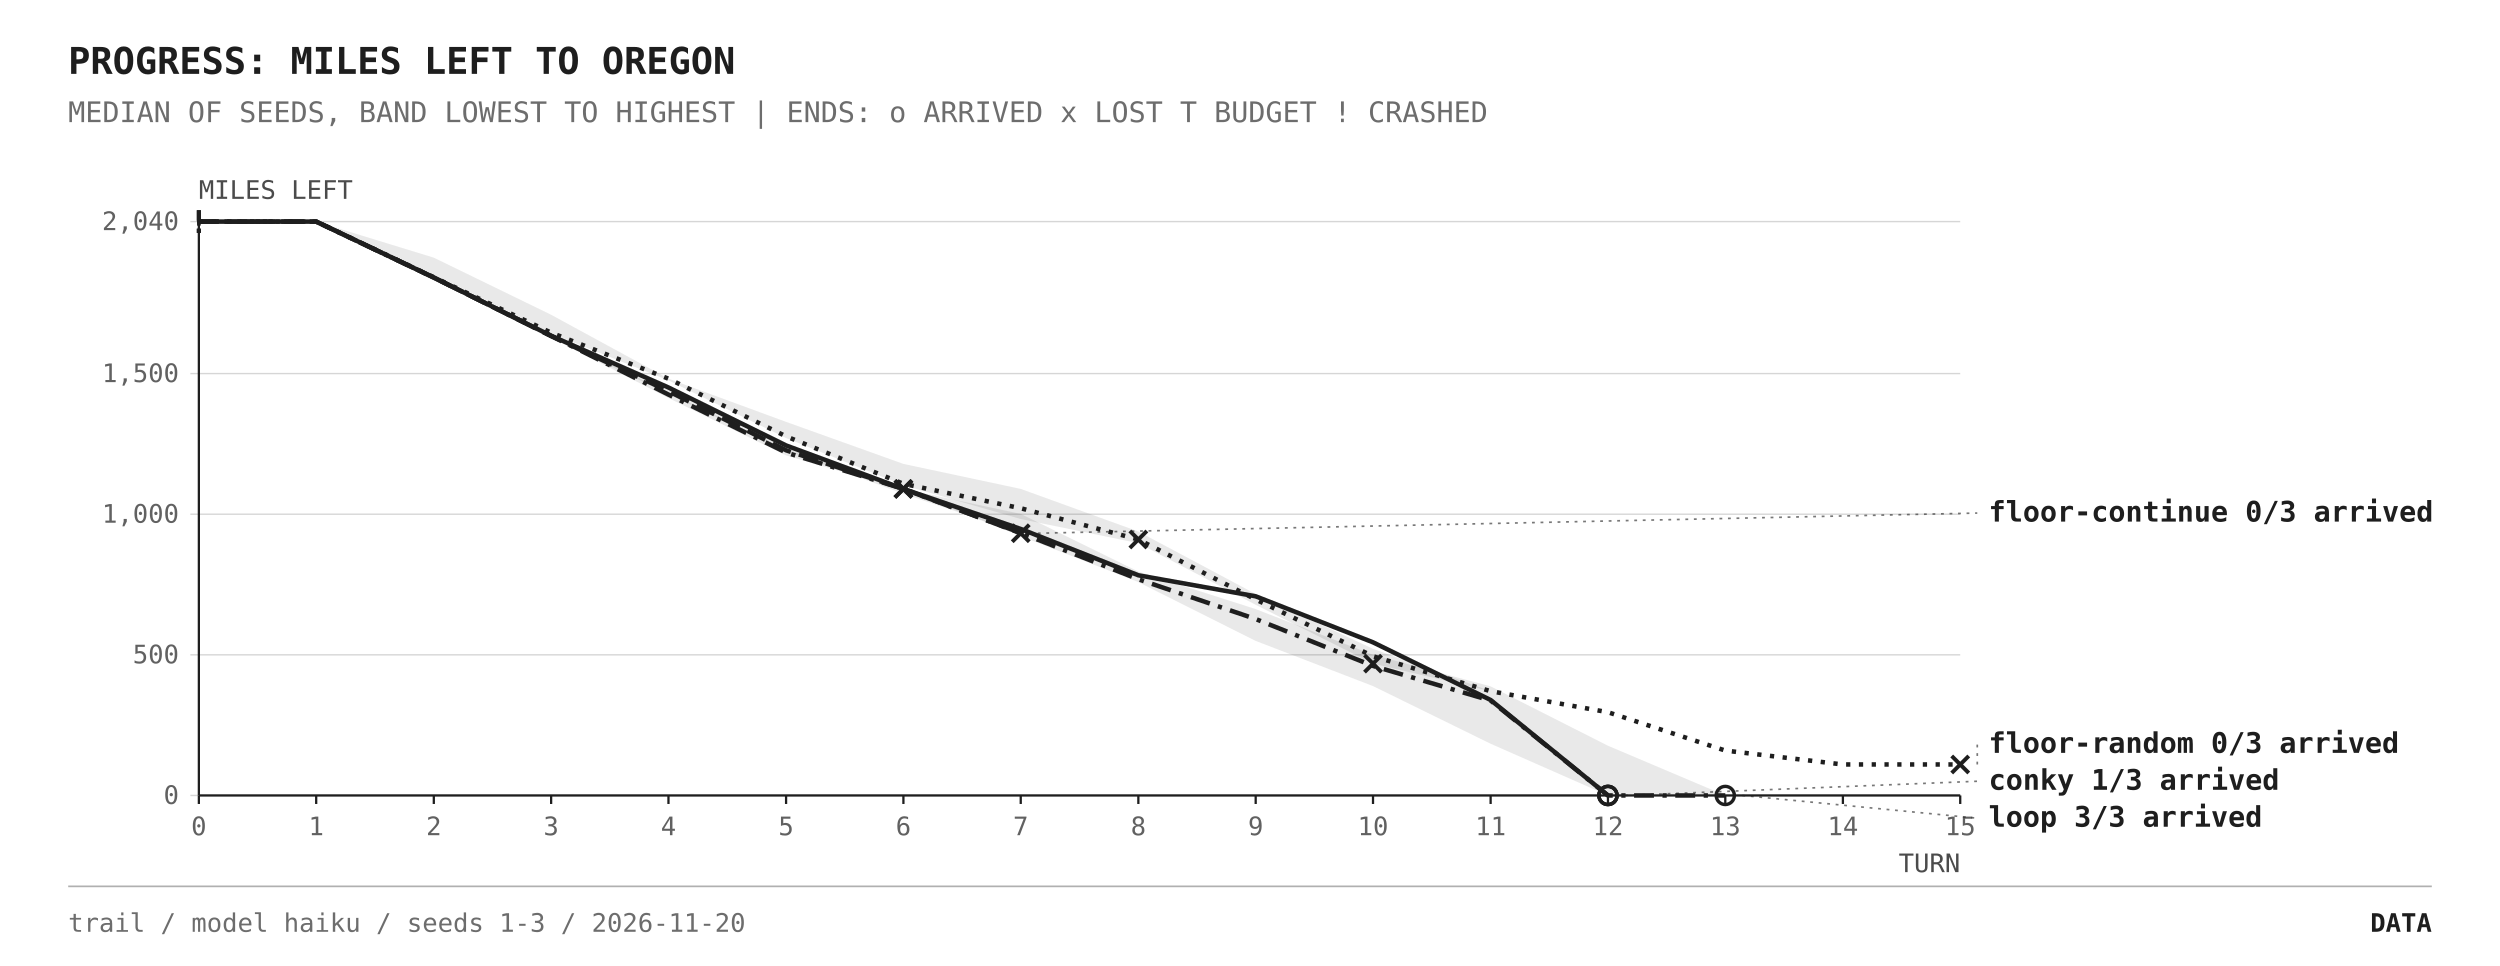
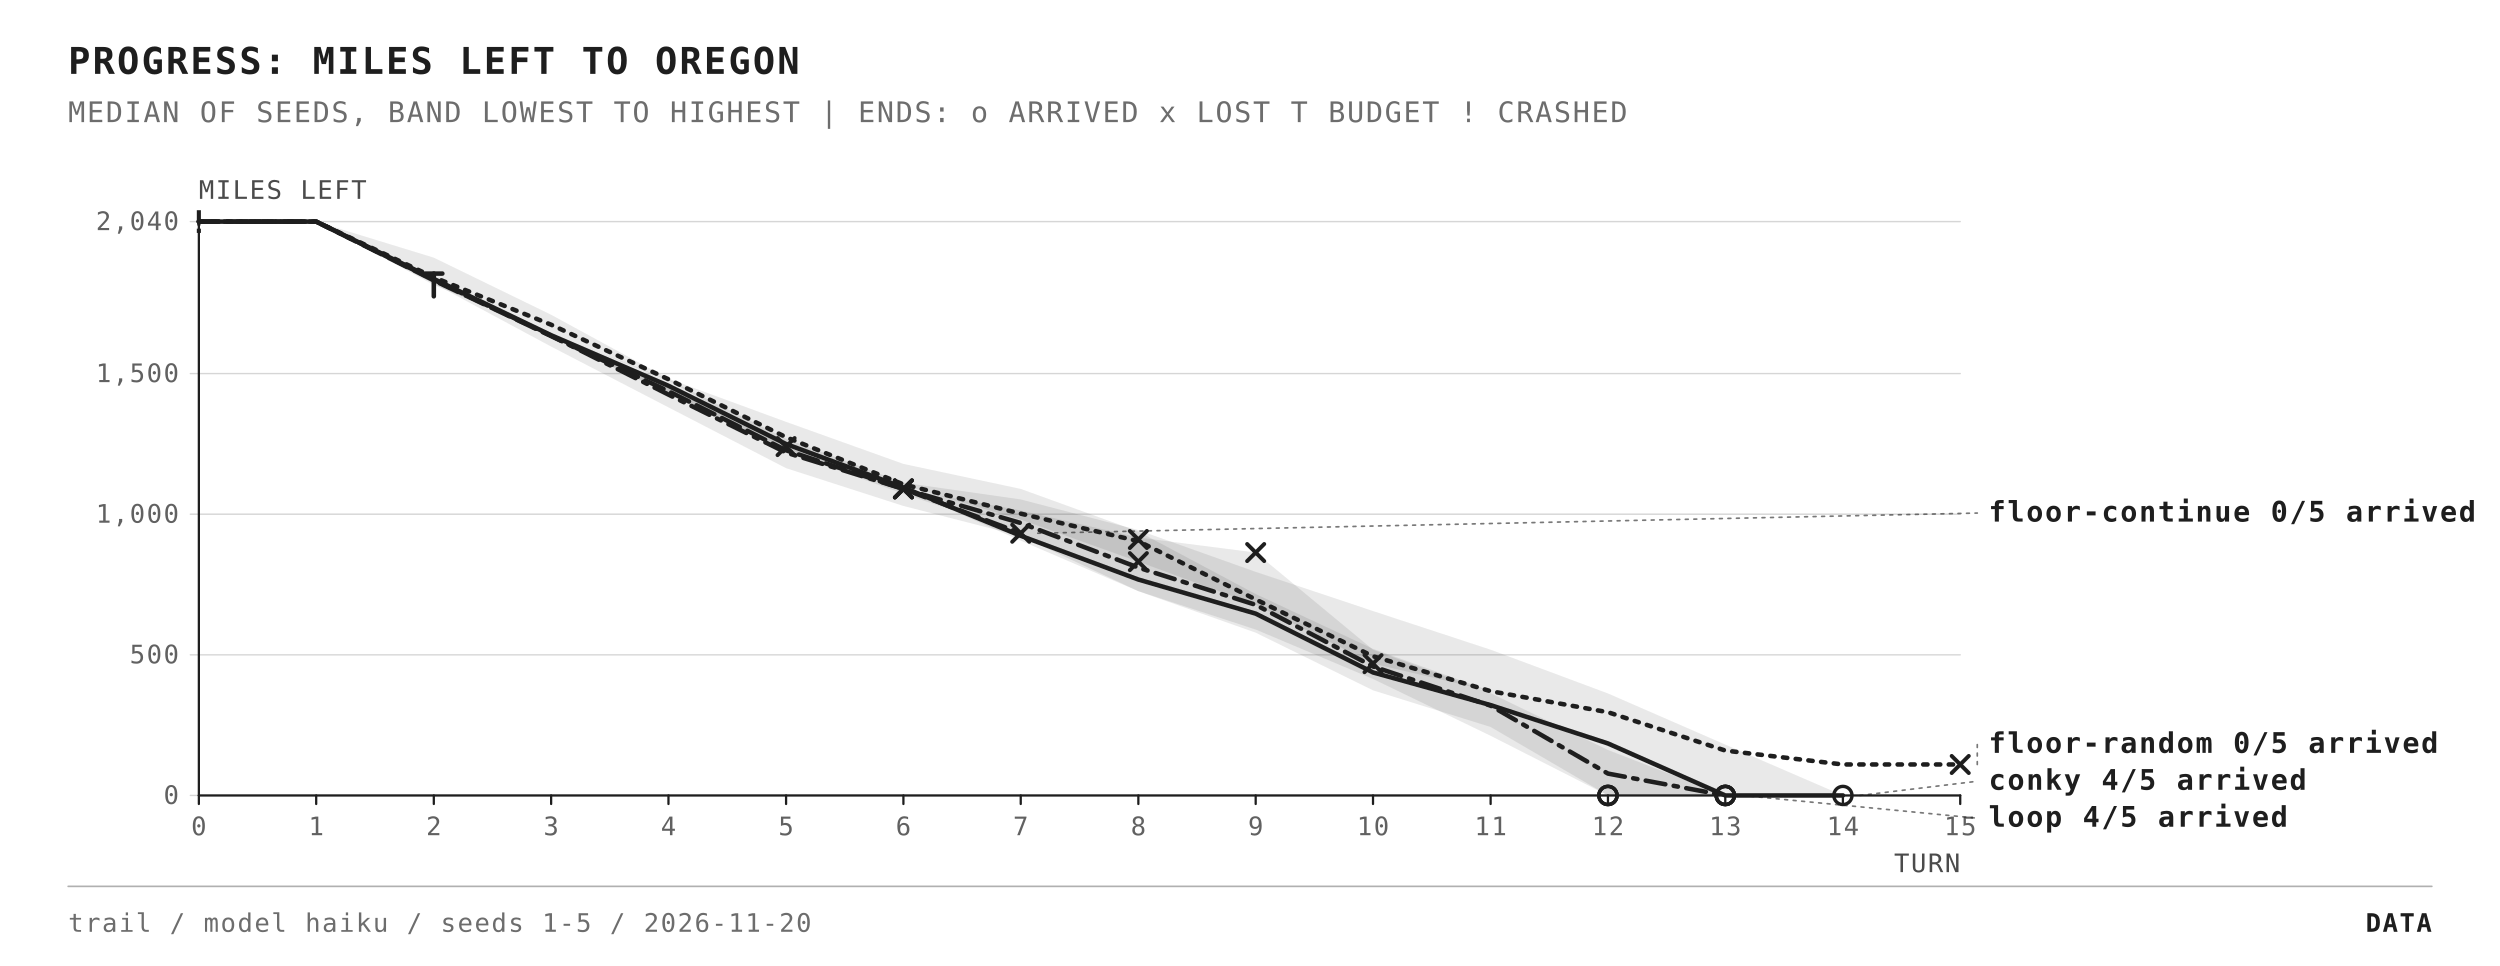
- <svg xmlns="http://www.w3.org/2000/svg" width="880" height="340" viewBox="0 0 880 340" font-family="ui-monospace, SFMono-Regular, Menlo, Consolas, monospace" role="img" aria-label="Miles left to Oregon against turn, one line per arm">
+ <svg xmlns="http://www.w3.org/2000/svg" width="880" height="340" viewBox="0 0 880 340" font-family="ui-monospace, SFMono-Regular, Menlo, Consolas, monospace" stroke-linecap="round" letter-spacing=".06em" role="img" aria-label="Miles left to Oregon against turn, one line per arm">
  <text x="24.0" y="26.0" font-size="13" text-anchor="start" opacity="1.0" font-weight="bold" fill="#1E1E1E">PROGRESS: MILES LEFT TO OREGON</text>
  <text x="24.0" y="43.0" font-size="10" text-anchor="start" opacity="0.65" font-weight="normal" fill="#1E1E1E">MEDIAN OF SEEDS, BAND LOWEST TO HIGHEST  |  ENDS: o ARRIVED  x LOST  T BUDGET  ! CRASHED</text>
  <line x1="24.0" y1="312.0" x2="856.0" y2="312.0" stroke="#1E1E1E" stroke-width="0.6" opacity="0.35" />
-   <text x="24.0" y="328.0" font-size="9" text-anchor="start" opacity="0.65" font-weight="normal" fill="#1E1E1E">trail / model haiku / seeds 1-3 / 2026-11-20</text>
+   <text x="24.0" y="328.0" font-size="9" text-anchor="start" opacity="0.65" font-weight="normal" fill="#1E1E1E">trail / model haiku / seeds 1-5 / 2026-11-20</text>
  <text x="856.0" y="328.0" font-size="9" text-anchor="end" opacity="1.0" font-weight="bold" fill="#1E1E1E">DATA</text>
  <line x1="70.0" y1="280.0" x2="690.0" y2="280.0" stroke="#1E1E1E" stroke-width="0.8" opacity="1.0" />
  <line x1="70.0" y1="78.0" x2="70.0" y2="280.0" stroke="#1E1E1E" stroke-width="0.8" opacity="1.0" />
  <line x1="67.0" y1="280.0" x2="690.0" y2="280.0" stroke="#1E1E1E" stroke-width="0.5" opacity="0.18" />
  <text x="63.0" y="283.0" font-size="9" text-anchor="end" opacity="0.7" font-weight="normal" fill="#1E1E1E">0</text>
  <line x1="67.0" y1="230.5" x2="690.0" y2="230.5" stroke="#1E1E1E" stroke-width="0.5" opacity="0.18" />
  <text x="63.0" y="233.5" font-size="9" text-anchor="end" opacity="0.7" font-weight="normal" fill="#1E1E1E">500</text>
  <line x1="67.0" y1="181.0" x2="690.0" y2="181.0" stroke="#1E1E1E" stroke-width="0.5" opacity="0.18" />
  <text x="63.0" y="184.0" font-size="9" text-anchor="end" opacity="0.7" font-weight="normal" fill="#1E1E1E">1,000</text>
  <line x1="67.0" y1="131.5" x2="690.0" y2="131.5" stroke="#1E1E1E" stroke-width="0.5" opacity="0.18" />
  <text x="63.0" y="134.5" font-size="9" text-anchor="end" opacity="0.7" font-weight="normal" fill="#1E1E1E">1,500</text>
  <line x1="67.0" y1="78.0" x2="690.0" y2="78.0" stroke="#1E1E1E" stroke-width="0.5" opacity="0.18" />
  <text x="63.0" y="81.0" font-size="9" text-anchor="end" opacity="0.7" font-weight="normal" fill="#1E1E1E">2,040</text>
  <line x1="70.0" y1="280.0" x2="70.0" y2="283.0" stroke="#1E1E1E" stroke-width="0.8" opacity="1.0" />
  <text x="70.0" y="294.0" font-size="9" text-anchor="middle" opacity="0.7" font-weight="normal" fill="#1E1E1E">0</text>
  <line x1="111.3" y1="280.0" x2="111.3" y2="283.0" stroke="#1E1E1E" stroke-width="0.8" opacity="1.0" />
  <text x="111.3" y="294.0" font-size="9" text-anchor="middle" opacity="0.7" font-weight="normal" fill="#1E1E1E">1</text>
  <line x1="152.7" y1="280.0" x2="152.7" y2="283.0" stroke="#1E1E1E" stroke-width="0.8" opacity="1.0" />
  <text x="152.7" y="294.0" font-size="9" text-anchor="middle" opacity="0.7" font-weight="normal" fill="#1E1E1E">2</text>
  <line x1="194.0" y1="280.0" x2="194.0" y2="283.0" stroke="#1E1E1E" stroke-width="0.8" opacity="1.0" />
  <text x="194.0" y="294.0" font-size="9" text-anchor="middle" opacity="0.7" font-weight="normal" fill="#1E1E1E">3</text>
  <line x1="235.3" y1="280.0" x2="235.3" y2="283.0" stroke="#1E1E1E" stroke-width="0.8" opacity="1.0" />
  <text x="235.3" y="294.0" font-size="9" text-anchor="middle" opacity="0.7" font-weight="normal" fill="#1E1E1E">4</text>
  <line x1="276.7" y1="280.0" x2="276.7" y2="283.0" stroke="#1E1E1E" stroke-width="0.8" opacity="1.0" />
  <text x="276.7" y="294.0" font-size="9" text-anchor="middle" opacity="0.7" font-weight="normal" fill="#1E1E1E">5</text>
  <line x1="318.0" y1="280.0" x2="318.0" y2="283.0" stroke="#1E1E1E" stroke-width="0.8" opacity="1.0" />
  <text x="318.0" y="294.0" font-size="9" text-anchor="middle" opacity="0.7" font-weight="normal" fill="#1E1E1E">6</text>
  <line x1="359.3" y1="280.0" x2="359.3" y2="283.0" stroke="#1E1E1E" stroke-width="0.8" opacity="1.0" />
  <text x="359.3" y="294.0" font-size="9" text-anchor="middle" opacity="0.7" font-weight="normal" fill="#1E1E1E">7</text>
  <line x1="400.7" y1="280.0" x2="400.7" y2="283.0" stroke="#1E1E1E" stroke-width="0.8" opacity="1.0" />
  <text x="400.7" y="294.0" font-size="9" text-anchor="middle" opacity="0.7" font-weight="normal" fill="#1E1E1E">8</text>
  <line x1="442.0" y1="280.0" x2="442.0" y2="283.0" stroke="#1E1E1E" stroke-width="0.8" opacity="1.0" />
  <text x="442.0" y="294.0" font-size="9" text-anchor="middle" opacity="0.7" font-weight="normal" fill="#1E1E1E">9</text>
  <line x1="483.3" y1="280.0" x2="483.3" y2="283.0" stroke="#1E1E1E" stroke-width="0.8" opacity="1.0" />
  <text x="483.3" y="294.0" font-size="9" text-anchor="middle" opacity="0.7" font-weight="normal" fill="#1E1E1E">10</text>
  <line x1="524.7" y1="280.0" x2="524.7" y2="283.0" stroke="#1E1E1E" stroke-width="0.8" opacity="1.0" />
  <text x="524.7" y="294.0" font-size="9" text-anchor="middle" opacity="0.7" font-weight="normal" fill="#1E1E1E">11</text>
  <line x1="566.0" y1="280.0" x2="566.0" y2="283.0" stroke="#1E1E1E" stroke-width="0.8" opacity="1.0" />
  <text x="566.0" y="294.0" font-size="9" text-anchor="middle" opacity="0.7" font-weight="normal" fill="#1E1E1E">12</text>
  <line x1="607.3" y1="280.0" x2="607.3" y2="283.0" stroke="#1E1E1E" stroke-width="0.8" opacity="1.0" />
  <text x="607.3" y="294.0" font-size="9" text-anchor="middle" opacity="0.7" font-weight="normal" fill="#1E1E1E">13</text>
  <line x1="648.7" y1="280.0" x2="648.7" y2="283.0" stroke="#1E1E1E" stroke-width="0.8" opacity="1.0" />
  <text x="648.7" y="294.0" font-size="9" text-anchor="middle" opacity="0.7" font-weight="normal" fill="#1E1E1E">14</text>
  <line x1="690.0" y1="280.0" x2="690.0" y2="283.0" stroke="#1E1E1E" stroke-width="0.8" opacity="1.0" />
  <text x="690.0" y="294.0" font-size="9" text-anchor="middle" opacity="0.7" font-weight="normal" fill="#1E1E1E">15</text>
  <text x="70.0" y="70.0" font-size="9" text-anchor="start" opacity="0.8" font-weight="normal" fill="#1E1E1E">MILES LEFT</text>
  <text x="690.0" y="307.0" font-size="9" text-anchor="end" opacity="0.8" font-weight="normal" fill="#1E1E1E">TURN</text>
-   <path d="M70.0,78.0 L111.3,78.0 L152.7,97.7 L194.0,118.2 L235.3,136.4 L276.7,156.8 L318.0,172.1 L359.3,186.2 L400.7,202.5 L442.0,209.9 L483.3,226.1 L524.7,246.4 L566.0,280.0 L566.0,280.0 L524.7,246.4 L483.3,226.1 L442.0,209.9 L400.7,202.5 L359.3,186.2 L318.0,172.1 L276.7,156.8 L235.3,136.4 L194.0,118.2 L152.7,97.7 L111.3,78.0 L70.0,78.0 Z" fill="#1E1E1E" stroke="none" stroke-width="0" opacity="0.1" stroke-linejoin="round" />
-   <path d="M70.0,78.0 L111.3,78.0 L152.7,97.7 L194.0,118.2 L235.3,136.4 L276.7,156.8 L318.0,172.1 L359.3,186.2 L400.7,202.5 L442.0,209.9 L483.3,226.1 L524.7,246.4 L566.0,280.0" fill="none" stroke="#1E1E1E" stroke-width="1.6" opacity="1.0" stroke-linejoin="round" />
+   <path d="M70.0,78.0 L111.3,78.0 L152.7,97.5 L194.0,117.5 L235.3,133.6 L276.7,154.4 L318.0,169.9 L359.3,175.8 L400.7,186.6 L442.0,201.3 L483.3,215.1 L524.7,228.7 L566.0,244.1 L607.3,262.1 L648.7,280.0 L648.7,280.0 L607.3,280.0 L566.0,280.0 L524.7,255.9 L483.3,243.0 L442.0,222.7 L400.7,208.1 L359.3,190.3 L318.0,172.1 L276.7,158.1 L235.3,138.2 L194.0,118.8 L152.7,98.7 L111.3,78.0 L70.0,78.0 Z" fill="#1E1E1E" stroke="none" stroke-width="0" opacity="0.1" stroke-linejoin="round" />
+   <path d="M70.0,78.0 L111.3,78.0 L152.7,98.2 L194.0,118.0 L235.3,135.8 L276.7,156.3 L318.0,171.6 L359.3,188.6 L400.7,204.0 L442.0,216.0 L483.3,236.7 L524.7,248.2 L566.0,261.7 L607.3,280.0 L648.7,280.0" fill="none" stroke="#1E1E1E" stroke-width="1.6" opacity="1.0" stroke-linejoin="round" />
+   <circle cx="607.3" cy="280.0" r="3.2" fill="none" stroke="#1E1E1E" stroke-width="1.2" opacity="1.0" />
+   <circle cx="607.3" cy="280.0" r="3.2" fill="none" stroke="#1E1E1E" stroke-width="1.2" opacity="1.0" />
  <circle cx="566.0" cy="280.0" r="3.2" fill="none" stroke="#1E1E1E" stroke-width="1.2" opacity="1.0" />
+   <circle cx="648.7" cy="280.0" r="3.2" fill="none" stroke="#1E1E1E" stroke-width="1.2" opacity="1.0" />
  <text x="70.0" y="82.0" font-size="11" text-anchor="middle" opacity="1.0" font-weight="bold" fill="#1E1E1E">!</text>
-   <text x="70.0" y="82.0" font-size="11" text-anchor="middle" opacity="1.0" font-weight="bold" fill="#1E1E1E">!</text>
-   <path d="M70.0,78.0 L111.3,78.0 L152.7,97.5 L194.0,118.2 L235.3,136.6 L276.7,157.3 L318.0,172.1 L359.3,187.7 L359.3,187.7 L318.0,173.8 L276.7,158.6 L235.3,138.7 L194.0,118.8 L152.7,98.7 L111.3,78.0 L70.0,78.0 Z" fill="#1E1E1E" stroke="none" stroke-width="0" opacity="0.1" stroke-linejoin="round" />
-   <path d="M70.0,78.0 L111.3,78.0 L152.7,97.7 L194.0,118.3 L235.3,137.7 L276.7,158.5 L318.0,172.1 L359.3,187.7" fill="none" stroke="#1E1E1E" stroke-width="1.6" opacity="1.0" stroke-linejoin="round" stroke-dasharray="7 3" />
+   <path d="M70.0,78.0 L111.3,78.0 L152.7,97.5 L194.0,117.5 L235.3,136.5 L276.7,157.2 L318.0,172.1 L359.3,187.7 L359.3,187.7 L318.0,173.8 L276.7,159.0 L235.3,138.7 L194.0,118.8 L152.7,98.8 L111.3,78.0 L70.0,78.0 Z" fill="#1E1E1E" stroke="none" stroke-width="0" opacity="0.1" stroke-linejoin="round" />
+   <path d="M70.0,78.0 L111.3,78.0 L152.7,98.7 L194.0,118.3 L235.3,137.7 L276.7,158.5 L318.0,172.1 L359.3,187.7" fill="none" stroke="#1E1E1E" stroke-width="1.6" opacity="1.0" stroke-linejoin="round" stroke-dasharray="7 3" />
  <line x1="356.3" y1="184.7" x2="362.3" y2="190.7" stroke="#1E1E1E" stroke-width="1.4" opacity="1.0" />
  <line x1="356.3" y1="190.7" x2="362.3" y2="184.7" stroke="#1E1E1E" stroke-width="1.4" opacity="1.0" />
  <line x1="315.0" y1="169.1" x2="321.0" y2="175.1" stroke="#1E1E1E" stroke-width="1.4" opacity="1.0" />
  <line x1="315.0" y1="175.1" x2="321.0" y2="169.1" stroke="#1E1E1E" stroke-width="1.4" opacity="1.0" />
  <line x1="315.0" y1="169.1" x2="321.0" y2="175.1" stroke="#1E1E1E" stroke-width="1.4" opacity="1.0" />
  <line x1="315.0" y1="175.1" x2="321.0" y2="169.1" stroke="#1E1E1E" stroke-width="1.4" opacity="1.0" />
-   <path d="M70.0,78.0 L111.3,78.0 L152.7,90.7 L194.0,110.8 L235.3,133.3 L276.7,148.5 L318.0,163.3 L359.3,172.1 L400.7,187.1 L442.0,209.1 L483.3,228.4 L524.7,243.3 L566.0,250.7 L607.3,264.2 L648.7,269.1 L690.0,269.1 L690.0,269.1 L648.7,269.1 L607.3,264.2 L566.0,250.7 L524.7,243.3 L483.3,233.6 L442.0,212.9 L400.7,191.2 L359.3,182.7 L318.0,170.8 L276.7,154.2 L235.3,133.9 L194.0,117.4 L152.7,97.9 L111.3,78.0 L70.0,78.0 Z" fill="#1E1E1E" stroke="none" stroke-width="0" opacity="0.1" stroke-linejoin="round" />
-   <path d="M70.0,78.0 L111.3,78.0 L152.7,97.6 L194.0,117.1 L235.3,133.3 L276.7,153.6 L318.0,170.3 L359.3,178.9 L400.7,189.9 L442.0,211.0 L483.3,231.0 L524.7,243.3 L566.0,250.7 L607.3,264.2 L648.7,269.1 L690.0,269.1" fill="none" stroke="#1E1E1E" stroke-width="1.6" opacity="1.0" stroke-linejoin="round" stroke-dasharray="1.5 3" />
+   <line x1="273.7" y1="154.2" x2="279.7" y2="160.2" stroke="#1E1E1E" stroke-width="1.4" opacity="1.0" />
+   <line x1="273.7" y1="160.2" x2="279.7" y2="154.2" stroke="#1E1E1E" stroke-width="1.4" opacity="1.0" />
+   <line x1="315.0" y1="169.1" x2="321.0" y2="175.1" stroke="#1E1E1E" stroke-width="1.4" opacity="1.0" />
+   <line x1="315.0" y1="175.1" x2="321.0" y2="169.1" stroke="#1E1E1E" stroke-width="1.4" opacity="1.0" />
+   <path d="M70.0,78.0 L111.3,78.0 L152.7,90.7 L194.0,110.8 L235.3,133.3 L276.7,148.5 L318.0,163.3 L359.3,172.1 L400.7,187.1 L442.0,209.1 L483.3,228.4 L524.7,243.3 L566.0,250.7 L607.3,264.2 L648.7,269.1 L690.0,269.1 L690.0,269.1 L648.7,269.1 L607.3,264.2 L566.0,250.7 L524.7,243.3 L483.3,233.6 L442.0,212.9 L400.7,197.7 L359.3,182.9 L318.0,170.8 L276.7,157.2 L235.3,133.9 L194.0,117.4 L152.7,100.3 L111.3,78.0 L70.0,78.0 Z" fill="#1E1E1E" stroke="none" stroke-width="0" opacity="0.1" stroke-linejoin="round" />
+   <path d="M70.0,78.0 L111.3,78.0 L152.7,97.6 L194.0,114.3 L235.3,133.5 L276.7,153.9 L318.0,170.5 L359.3,180.8 L400.7,190.5 L442.0,211.0 L483.3,231.0 L524.7,243.3 L566.0,250.7 L607.3,264.2 L648.7,269.1 L690.0,269.1" fill="none" stroke="#1E1E1E" stroke-width="1.6" opacity="1.0" stroke-linejoin="round" stroke-dasharray="1.5 3" />
  <line x1="687.0" y1="266.1" x2="693.0" y2="272.1" stroke="#1E1E1E" stroke-width="1.4" opacity="1.0" />
  <line x1="687.0" y1="272.1" x2="693.0" y2="266.1" stroke="#1E1E1E" stroke-width="1.4" opacity="1.0" />
  <line x1="480.3" y1="230.6" x2="486.3" y2="236.6" stroke="#1E1E1E" stroke-width="1.4" opacity="1.0" />
  <line x1="480.3" y1="236.6" x2="486.3" y2="230.6" stroke="#1E1E1E" stroke-width="1.4" opacity="1.0" />
  <line x1="397.7" y1="186.9" x2="403.7" y2="192.9" stroke="#1E1E1E" stroke-width="1.4" opacity="1.0" />
  <line x1="397.7" y1="192.9" x2="403.7" y2="186.9" stroke="#1E1E1E" stroke-width="1.4" opacity="1.0" />
-   <path d="M70.0,78.0 L111.3,78.0 L152.7,97.5 L194.0,117.8 L235.3,138.2 L276.7,158.1 L318.0,172.1 L359.3,180.9 L400.7,201.2 L442.0,214.4 L483.3,230.5 L524.7,241.6 L566.0,262.5 L607.3,280.0 L607.3,280.0 L566.0,280.0 L524.7,261.8 L483.3,241.5 L442.0,225.6 L400.7,204.9 L359.3,188.7 L318.0,172.4 L276.7,160.3 L235.3,140.1 L194.0,118.8 L152.7,98.7 L111.3,78.0 L70.0,78.0 Z" fill="#1E1E1E" stroke="none" stroke-width="0" opacity="0.1" stroke-linejoin="round" />
-   <path d="M70.0,78.0 L111.3,78.0 L152.7,97.7 L194.0,118.2 L235.3,138.9 L276.7,159.3 L318.0,172.1 L359.3,187.6 L400.7,203.9 L442.0,217.9 L483.3,234.4 L524.7,246.6 L566.0,280.0 L607.3,280.0" fill="none" stroke="#1E1E1E" stroke-width="1.6" opacity="1.0" stroke-linejoin="round" stroke-dasharray="7 3 1.5 3" />
-   <circle cx="566.0" cy="280.0" r="3.2" fill="none" stroke="#1E1E1E" stroke-width="1.2" opacity="1.0" />
+   <line x1="397.7" y1="194.7" x2="403.7" y2="200.7" stroke="#1E1E1E" stroke-width="1.4" opacity="1.0" />
+   <line x1="397.7" y1="200.7" x2="403.7" y2="194.7" stroke="#1E1E1E" stroke-width="1.4" opacity="1.0" />
+   <line x1="152.7" y1="96.3" x2="152.7" y2="104.3" stroke="#1E1E1E" stroke-width="1.6" opacity="1.0" />
+   <line x1="149.7" y1="96.3" x2="155.7" y2="96.3" stroke="#1E1E1E" stroke-width="1.6" opacity="1.0" />
+   <path d="M70.0,78.0 L111.3,78.0 L152.7,97.5 L194.0,117.5 L235.3,136.5 L276.7,157.2 L318.0,172.1 L359.3,179.7 L400.7,189.2 L442.0,194.5 L483.3,228.7 L524.7,244.0 L566.0,264.0 L607.3,280.0 L607.3,280.0 L566.0,280.0 L524.7,259.0 L483.3,239.0 L442.0,221.6 L400.7,208.1 L359.3,188.7 L318.0,178.1 L276.7,164.8 L235.3,143.4 L194.0,122.0 L152.7,99.8 L111.3,78.0 L70.0,78.0 Z" fill="#1E1E1E" stroke="none" stroke-width="0" opacity="0.1" stroke-linejoin="round" />
+   <path d="M70.0,78.0 L111.3,78.0 L152.7,98.5 L194.0,118.2 L235.3,138.9 L276.7,159.3 L318.0,172.1 L359.3,184.1 L400.7,199.8 L442.0,212.9 L483.3,234.6 L524.7,248.4 L566.0,272.3 L607.3,280.0" fill="none" stroke="#1E1E1E" stroke-width="1.6" opacity="1.0" stroke-linejoin="round" stroke-dasharray="7 3 1.5 3" />
  <circle cx="566.0" cy="280.0" r="3.2" fill="none" stroke="#1E1E1E" stroke-width="1.2" opacity="1.0" />
  <circle cx="607.3" cy="280.0" r="3.2" fill="none" stroke="#1E1E1E" stroke-width="1.2" opacity="1.0" />
-   <line x1="572.0" y1="280.0" x2="696.0" y2="275.0" stroke="#1E1E1E" stroke-width="0.6" opacity="0.6" stroke-dasharray="1 2" />
-   <text x="700.0" y="278.0" font-size="10" text-anchor="start" opacity="1.0" font-weight="bold" fill="#1E1E1E">conky 1/3 arrived</text>
+   <circle cx="607.3" cy="280.0" r="3.2" fill="none" stroke="#1E1E1E" stroke-width="1.2" opacity="1.0" />
+   <circle cx="566.0" cy="280.0" r="3.2" fill="none" stroke="#1E1E1E" stroke-width="1.2" opacity="1.0" />
+   <line x1="439.0" y1="191.5" x2="445.0" y2="197.5" stroke="#1E1E1E" stroke-width="1.4" opacity="1.0" />
+   <line x1="439.0" y1="197.5" x2="445.0" y2="191.5" stroke="#1E1E1E" stroke-width="1.4" opacity="1.0" />
+   <line x1="654.7" y1="280.0" x2="696.0" y2="275.0" stroke="#1E1E1E" stroke-width="0.6" opacity="0.6" stroke-dasharray="1 2" />
+   <text x="700.0" y="278.0" font-size="10" text-anchor="start" opacity="1.0" font-weight="bold" fill="#1E1E1E">conky 4/5 arrived</text>
  <line x1="365.3" y1="187.7" x2="696.0" y2="180.6" stroke="#1E1E1E" stroke-width="0.6" opacity="0.6" stroke-dasharray="1 2" />
-   <text x="700.0" y="183.6" font-size="10" text-anchor="start" opacity="1.0" font-weight="bold" fill="#1E1E1E">floor-continue 0/3 arrived</text>
+   <text x="700.0" y="183.6" font-size="10" text-anchor="start" opacity="1.0" font-weight="bold" fill="#1E1E1E">floor-continue 0/5 arrived</text>
  <line x1="696.0" y1="269.1" x2="696.0" y2="262.0" stroke="#1E1E1E" stroke-width="0.6" opacity="0.6" stroke-dasharray="1 2" />
-   <text x="700.0" y="265.0" font-size="10" text-anchor="start" opacity="1.0" font-weight="bold" fill="#1E1E1E">floor-random 0/3 arrived</text>
+   <text x="700.0" y="265.0" font-size="10" text-anchor="start" opacity="1.0" font-weight="bold" fill="#1E1E1E">floor-random 0/5 arrived</text>
  <line x1="613.3" y1="280.0" x2="696.0" y2="288.0" stroke="#1E1E1E" stroke-width="0.6" opacity="0.6" stroke-dasharray="1 2" />
-   <text x="700.0" y="291.0" font-size="10" text-anchor="start" opacity="1.0" font-weight="bold" fill="#1E1E1E">loop 3/3 arrived</text>
+   <text x="700.0" y="291.0" font-size="10" text-anchor="start" opacity="1.0" font-weight="bold" fill="#1E1E1E">loop 4/5 arrived</text>
</svg>
